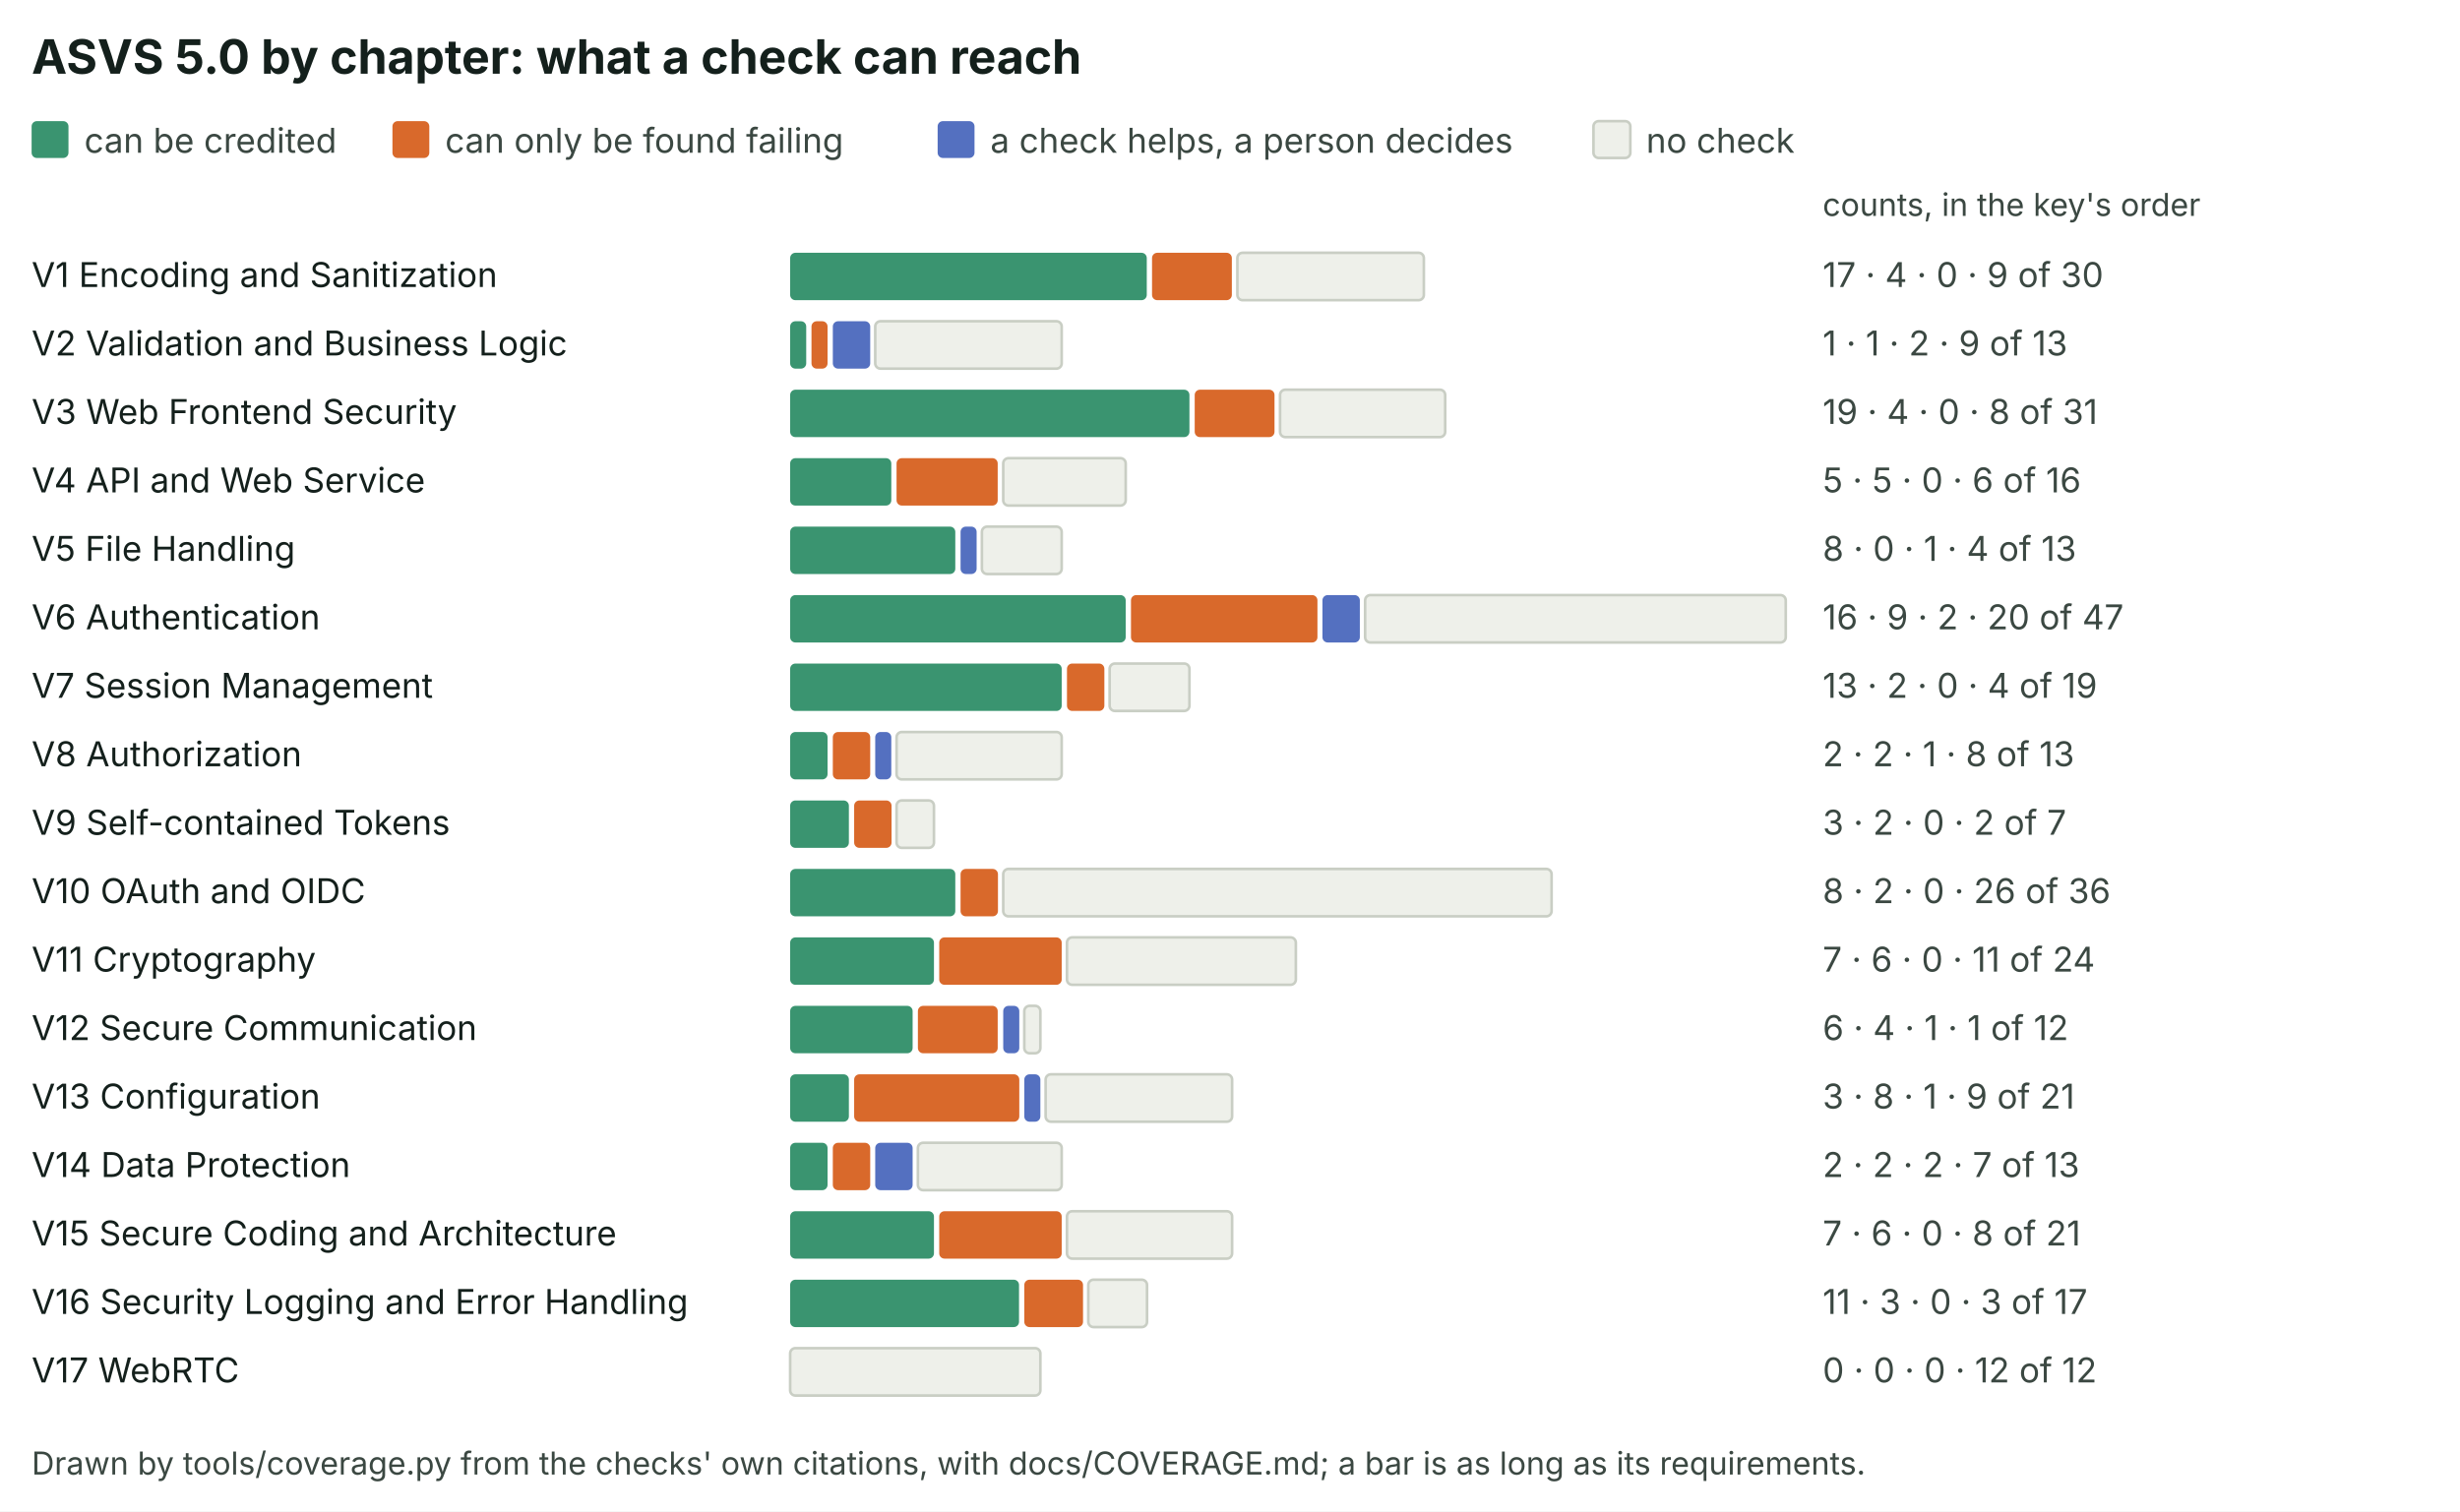
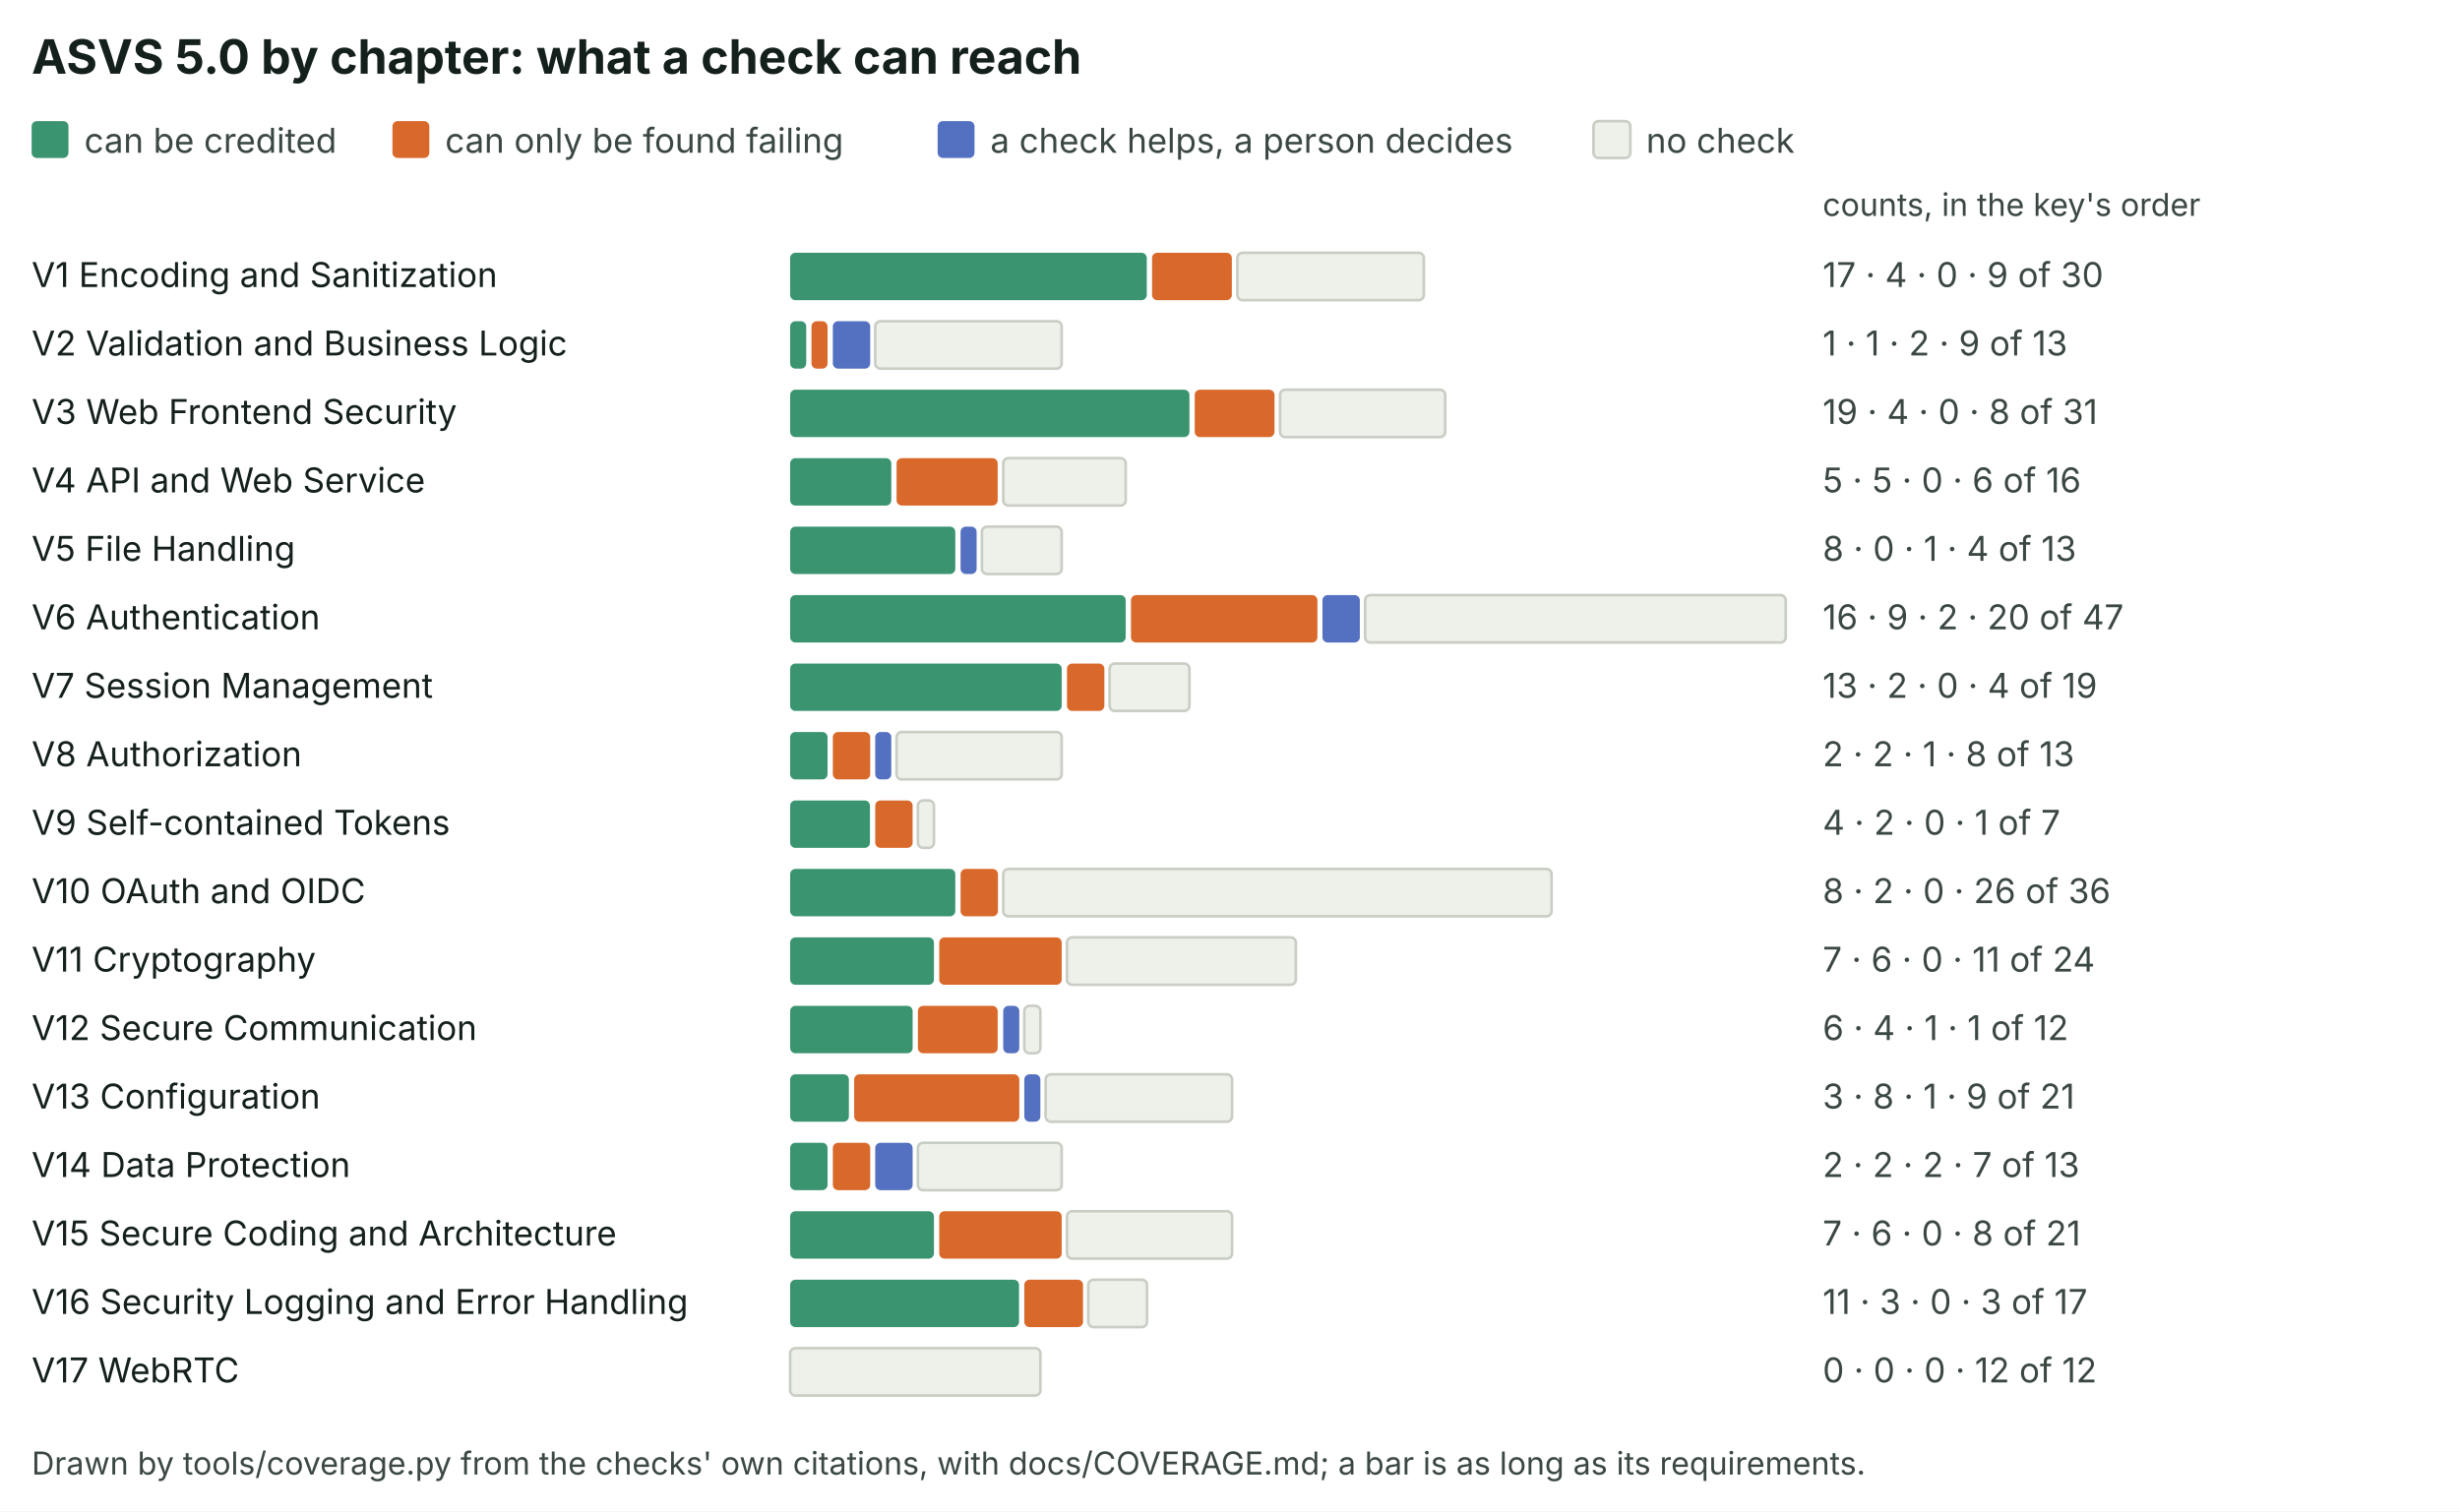
<svg xmlns="http://www.w3.org/2000/svg" viewBox="0 0 934 574" width="934" height="574" role="img" aria-labelledby="t d" font-family="Atkinson Hyperlegible, -apple-system, Segoe UI, sans-serif">
  <style>.bg{fill:#FFFFFF}.ink{fill:#14201C}.soft{fill:#3B4842}.none{fill:#EEF0EA;stroke:#C9CEC4}@media (prefers-color-scheme: dark){.bg{fill:#14201C}.ink{fill:#F3F4EF}.soft{fill:#C9CEC4}.none{fill:#182A23;stroke:#3B4842}}</style>
  <rect class="bg" width="934" height="574" />
  <text class="ink" x="12" y="28" font-size="18" font-weight="700">ASVS 5.0 by chapter: what a check can reach</text>
  <rect fill="#3A9470" x="12" y="46" width="14" height="14" rx="2" />
  <text class="soft" x="32" y="58" font-size="13">can be credited</text>
  <rect fill="#D9692B" x="149" y="46" width="14" height="14" rx="2" />
  <text class="soft" x="169" y="58" font-size="13">can only be found failing</text>
  <rect fill="#5470C0" x="356" y="46" width="14" height="14" rx="2" />
  <text class="soft" x="376" y="58" font-size="13">a check helps, a person decides</text>
  <rect class="none" x="605" y="46" width="14" height="14" rx="2" />
  <text class="soft" x="625" y="58" font-size="13">no check</text>
  <text class="soft" x="692" y="82" font-size="12">counts, in the key's order</text>
  <text class="ink" x="12" y="109" font-size="13">V1 Encoding and Sanitization</text>
  <rect fill="#3A9470" x="300.0" y="96" width="135.4" height="18" rx="2" />
  <rect fill="#D9692B" x="437.4" y="96" width="30.3" height="18" rx="2" />
  <rect class="none" x="469.8" y="96" width="70.8" height="18" rx="2" />
  <text class="soft" x="692" y="109" font-size="13">17 · 4 · 0 · 9  of 30</text>
  <text class="ink" x="12" y="135" font-size="13">V2 Validation and Business Logic</text>
  <rect fill="#3A9470" x="300.0" y="122" width="6.1" height="18" rx="2" />
  <rect fill="#D9692B" x="308.1" y="122" width="6.1" height="18" rx="2" />
  <rect fill="#5470C0" x="316.2" y="122" width="14.2" height="18" rx="2" />
  <rect class="none" x="332.3" y="122" width="70.8" height="18" rx="2" />
  <text class="soft" x="692" y="135" font-size="13">1 · 1 · 2 · 9  of 13</text>
  <text class="ink" x="12" y="161" font-size="13">V3 Web Frontend Security</text>
  <rect fill="#3A9470" x="300.0" y="148" width="151.6" height="18" rx="2" />
  <rect fill="#D9692B" x="453.6" y="148" width="30.3" height="18" rx="2" />
  <rect class="none" x="486.0" y="148" width="62.7" height="18" rx="2" />
  <text class="soft" x="692" y="161" font-size="13">19 · 4 · 0 · 8  of 31</text>
  <text class="ink" x="12" y="187" font-size="13">V4 API and Web Service</text>
  <rect fill="#3A9470" x="300.0" y="174" width="38.4" height="18" rx="2" />
  <rect fill="#D9692B" x="340.4" y="174" width="38.4" height="18" rx="2" />
  <rect class="none" x="380.9" y="174" width="46.5" height="18" rx="2" />
  <text class="soft" x="692" y="187" font-size="13">5 · 5 · 0 · 6  of 16</text>
  <text class="ink" x="12" y="213" font-size="13">V5 File Handling</text>
  <rect fill="#3A9470" x="300.0" y="200" width="62.7" height="18" rx="2" />
  <rect fill="#5470C0" x="364.7" y="200" width="6.1" height="18" rx="2" />
  <rect class="none" x="372.8" y="200" width="30.3" height="18" rx="2" />
  <text class="soft" x="692" y="213" font-size="13">8 · 0 · 1 · 4  of 13</text>
  <text class="ink" x="12" y="239" font-size="13">V6 Authentication</text>
  <rect fill="#3A9470" x="300.0" y="226" width="127.4" height="18" rx="2" />
  <rect fill="#D9692B" x="429.4" y="226" width="70.8" height="18" rx="2" />
  <rect fill="#5470C0" x="502.1" y="226" width="14.2" height="18" rx="2" />
  <rect class="none" x="518.3" y="226" width="159.7" height="18" rx="2" />
  <text class="soft" x="692" y="239" font-size="13">16 · 9 · 2 · 20  of 47</text>
  <text class="ink" x="12" y="265" font-size="13">V7 Session Management</text>
  <rect fill="#3A9470" x="300.0" y="252" width="103.1" height="18" rx="2" />
  <rect fill="#D9692B" x="405.1" y="252" width="14.2" height="18" rx="2" />
  <rect class="none" x="421.3" y="252" width="30.3" height="18" rx="2" />
  <text class="soft" x="692" y="265" font-size="13">13 · 2 · 0 · 4  of 19</text>
  <text class="ink" x="12" y="291" font-size="13">V8 Authorization</text>
  <rect fill="#3A9470" x="300.0" y="278" width="14.2" height="18" rx="2" />
  <rect fill="#D9692B" x="316.2" y="278" width="14.2" height="18" rx="2" />
  <rect fill="#5470C0" x="332.3" y="278" width="6.1" height="18" rx="2" />
  <rect class="none" x="340.4" y="278" width="62.7" height="18" rx="2" />
  <text class="soft" x="692" y="291" font-size="13">2 · 2 · 1 · 8  of 13</text>
  <text class="ink" x="12" y="317" font-size="13">V9 Self-contained Tokens</text>
-   <rect fill="#3A9470" x="300.0" y="304" width="22.3" height="18" rx="2" />
-   <rect fill="#D9692B" x="324.3" y="304" width="14.2" height="18" rx="2" />
-   <rect class="none" x="340.4" y="304" width="14.2" height="18" rx="2" />
-   <text class="soft" x="692" y="317" font-size="13">3 · 2 · 0 · 2  of 7</text>
+   <rect fill="#3A9470" x="300.0" y="304" width="30.3" height="18" rx="2" />
+   <rect fill="#D9692B" x="332.3" y="304" width="14.2" height="18" rx="2" />
+   <rect class="none" x="348.5" y="304" width="6.1" height="18" rx="2" />
+   <text class="soft" x="692" y="317" font-size="13">4 · 2 · 0 · 1  of 7</text>
  <text class="ink" x="12" y="343" font-size="13">V10 OAuth and OIDC</text>
  <rect fill="#3A9470" x="300.0" y="330" width="62.7" height="18" rx="2" />
  <rect fill="#D9692B" x="364.7" y="330" width="14.2" height="18" rx="2" />
  <rect class="none" x="380.9" y="330" width="208.2" height="18" rx="2" />
  <text class="soft" x="692" y="343" font-size="13">8 · 2 · 0 · 26  of 36</text>
  <text class="ink" x="12" y="369" font-size="13">V11 Cryptography</text>
  <rect fill="#3A9470" x="300.0" y="356" width="54.6" height="18" rx="2" />
  <rect fill="#D9692B" x="356.6" y="356" width="46.5" height="18" rx="2" />
  <rect class="none" x="405.1" y="356" width="86.9" height="18" rx="2" />
  <text class="soft" x="692" y="369" font-size="13">7 · 6 · 0 · 11  of 24</text>
  <text class="ink" x="12" y="395" font-size="13">V12 Secure Communication</text>
  <rect fill="#3A9470" x="300.0" y="382" width="46.5" height="18" rx="2" />
  <rect fill="#D9692B" x="348.5" y="382" width="30.3" height="18" rx="2" />
  <rect fill="#5470C0" x="380.9" y="382" width="6.1" height="18" rx="2" />
  <rect class="none" x="388.9" y="382" width="6.1" height="18" rx="2" />
  <text class="soft" x="692" y="395" font-size="13">6 · 4 · 1 · 1  of 12</text>
  <text class="ink" x="12" y="421" font-size="13">V13 Configuration</text>
  <rect fill="#3A9470" x="300.0" y="408" width="22.3" height="18" rx="2" />
  <rect fill="#D9692B" x="324.3" y="408" width="62.7" height="18" rx="2" />
  <rect fill="#5470C0" x="388.9" y="408" width="6.1" height="18" rx="2" />
  <rect class="none" x="397.0" y="408" width="70.8" height="18" rx="2" />
  <text class="soft" x="692" y="421" font-size="13">3 · 8 · 1 · 9  of 21</text>
  <text class="ink" x="12" y="447" font-size="13">V14 Data Protection</text>
  <rect fill="#3A9470" x="300.0" y="434" width="14.2" height="18" rx="2" />
  <rect fill="#D9692B" x="316.2" y="434" width="14.2" height="18" rx="2" />
  <rect fill="#5470C0" x="332.3" y="434" width="14.2" height="18" rx="2" />
  <rect class="none" x="348.5" y="434" width="54.6" height="18" rx="2" />
  <text class="soft" x="692" y="447" font-size="13">2 · 2 · 2 · 7  of 13</text>
  <text class="ink" x="12" y="473" font-size="13">V15 Secure Coding and Architecture</text>
  <rect fill="#3A9470" x="300.0" y="460" width="54.6" height="18" rx="2" />
  <rect fill="#D9692B" x="356.6" y="460" width="46.5" height="18" rx="2" />
  <rect class="none" x="405.1" y="460" width="62.7" height="18" rx="2" />
  <text class="soft" x="692" y="473" font-size="13">7 · 6 · 0 · 8  of 21</text>
  <text class="ink" x="12" y="499" font-size="13">V16 Security Logging and Error Handling</text>
  <rect fill="#3A9470" x="300.0" y="486" width="86.9" height="18" rx="2" />
  <rect fill="#D9692B" x="388.9" y="486" width="22.3" height="18" rx="2" />
  <rect class="none" x="413.2" y="486" width="22.3" height="18" rx="2" />
  <text class="soft" x="692" y="499" font-size="13">11 · 3 · 0 · 3  of 17</text>
  <text class="ink" x="12" y="525" font-size="13">V17 WebRTC</text>
  <rect class="none" x="300.0" y="512" width="95.0" height="18" rx="2" />
  <text class="soft" x="692" y="525" font-size="13">0 · 0 · 0 · 12  of 12</text>
  <text class="soft" x="12" y="560" font-size="12">Drawn by tools/coverage.py from the checks' own citations, with docs/COVERAGE.md; a bar is as long as its requirements.</text>
</svg>
